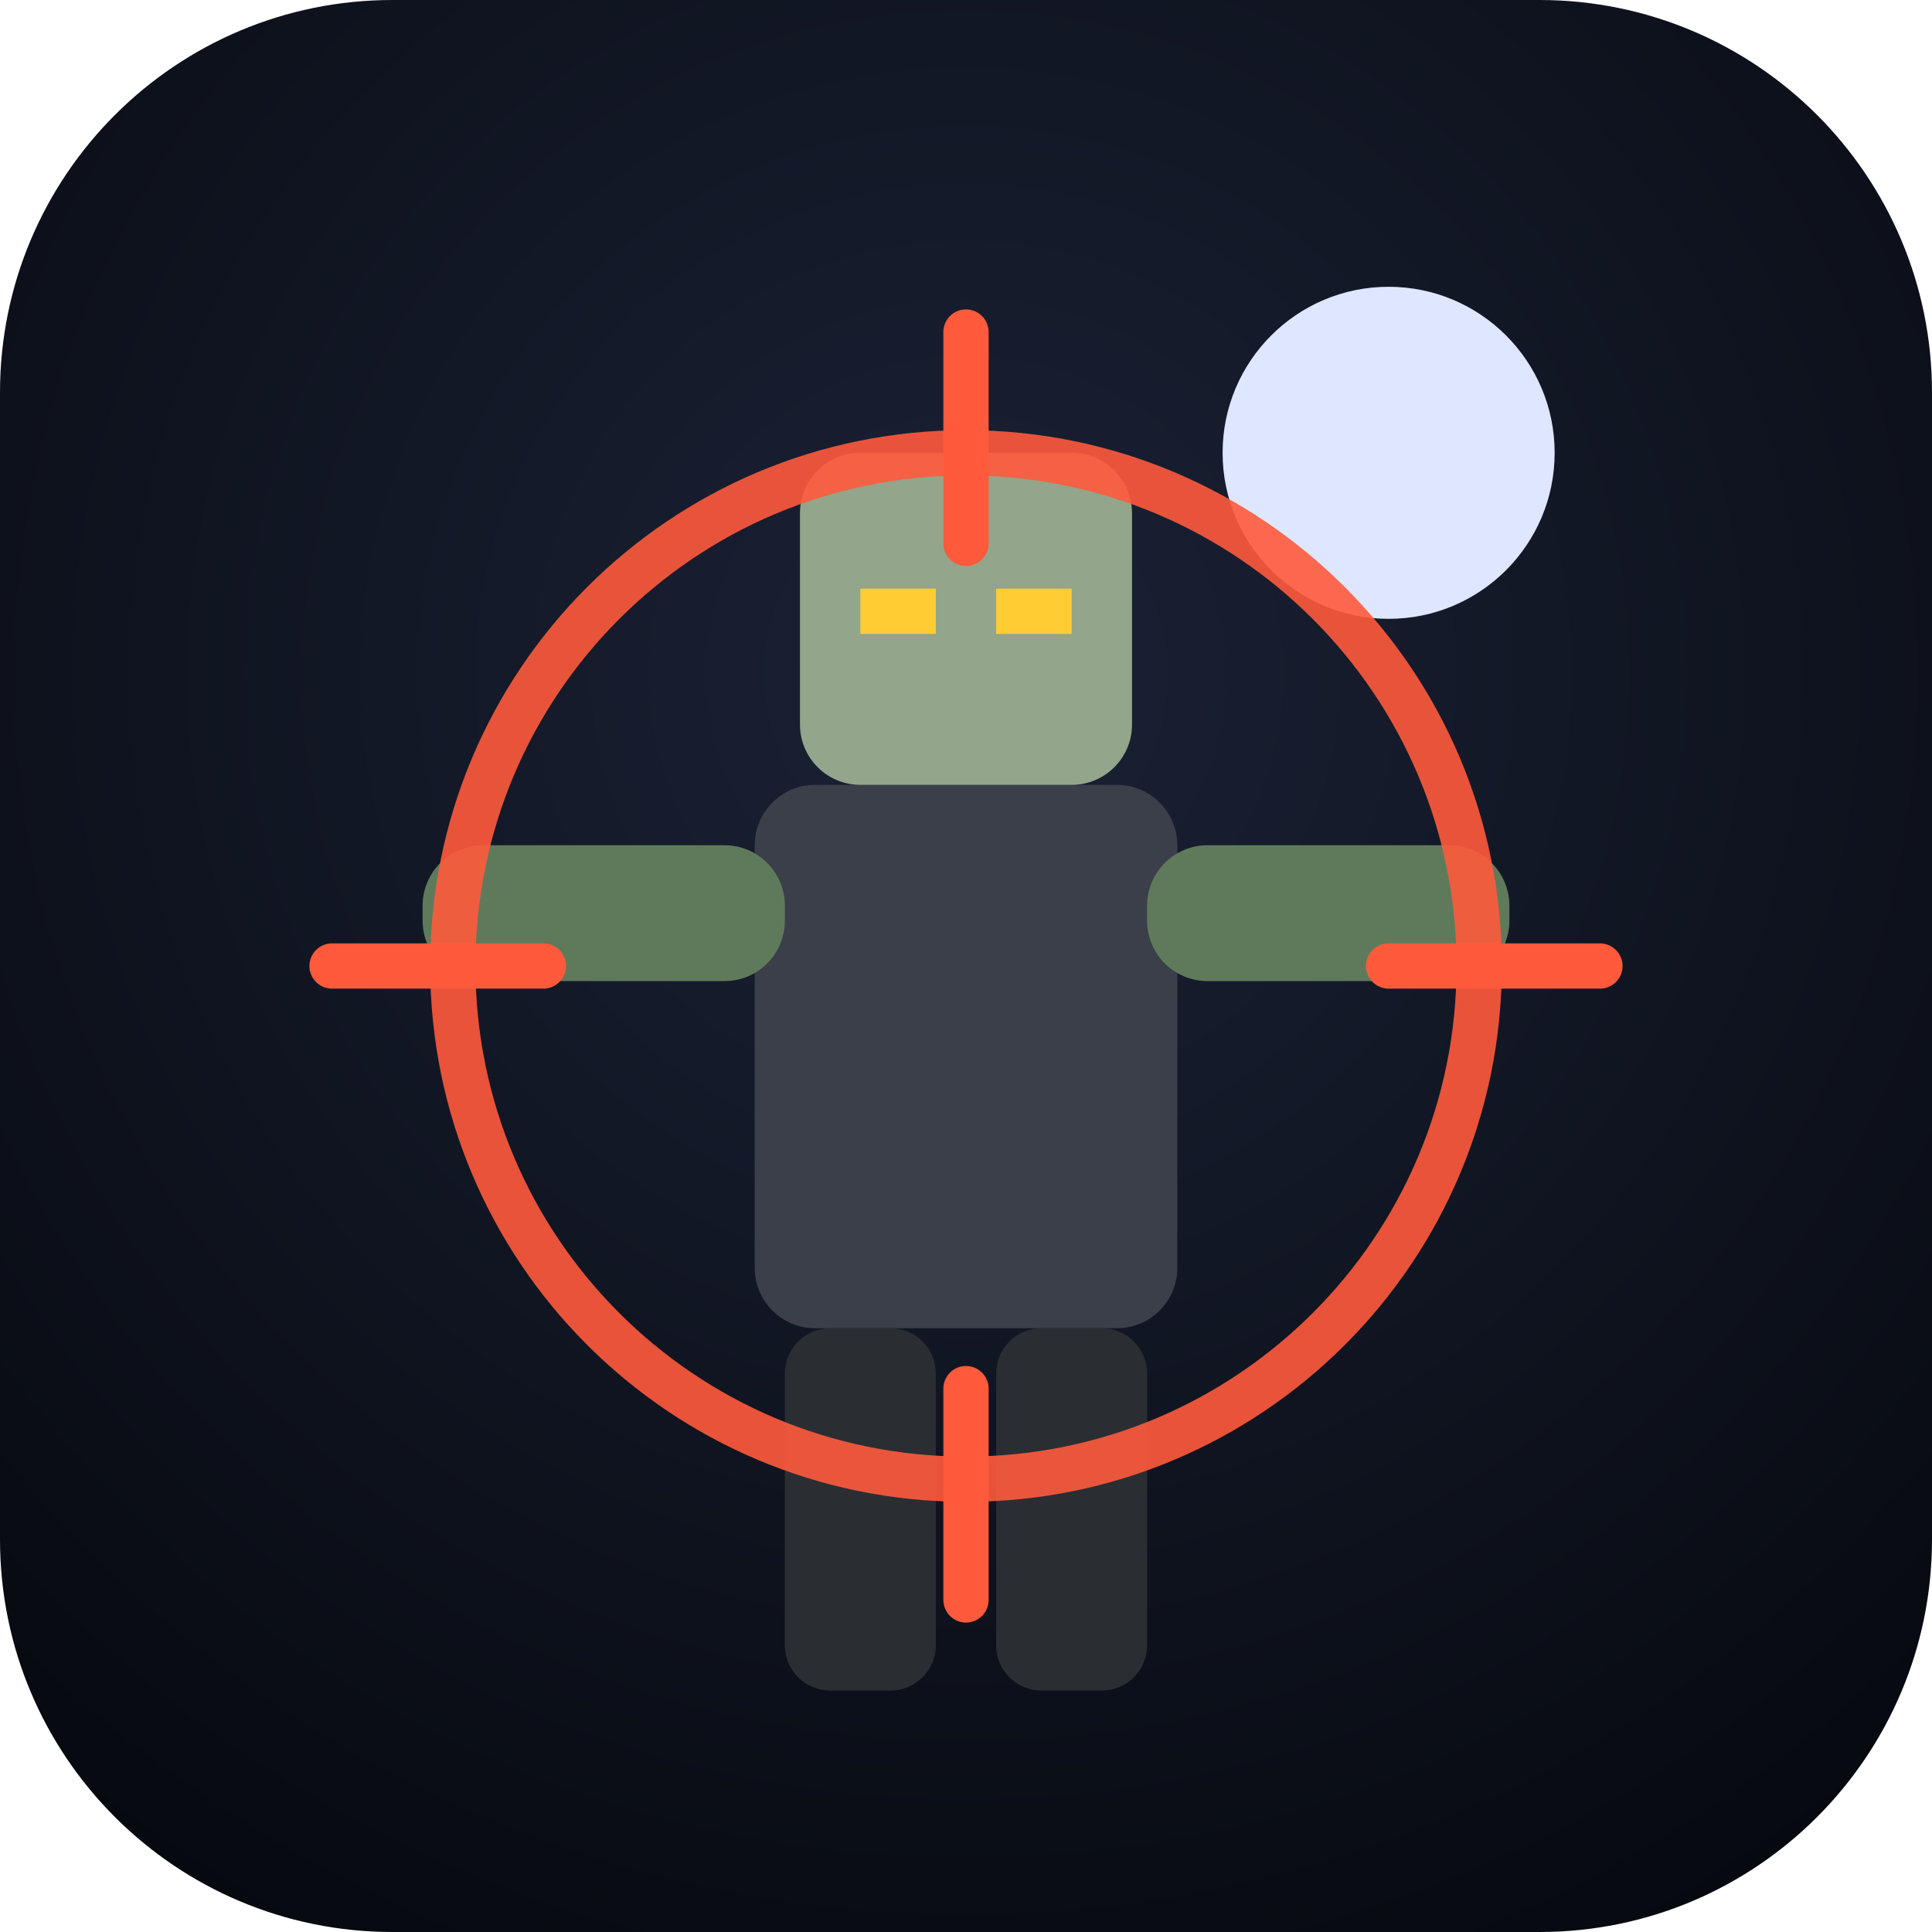
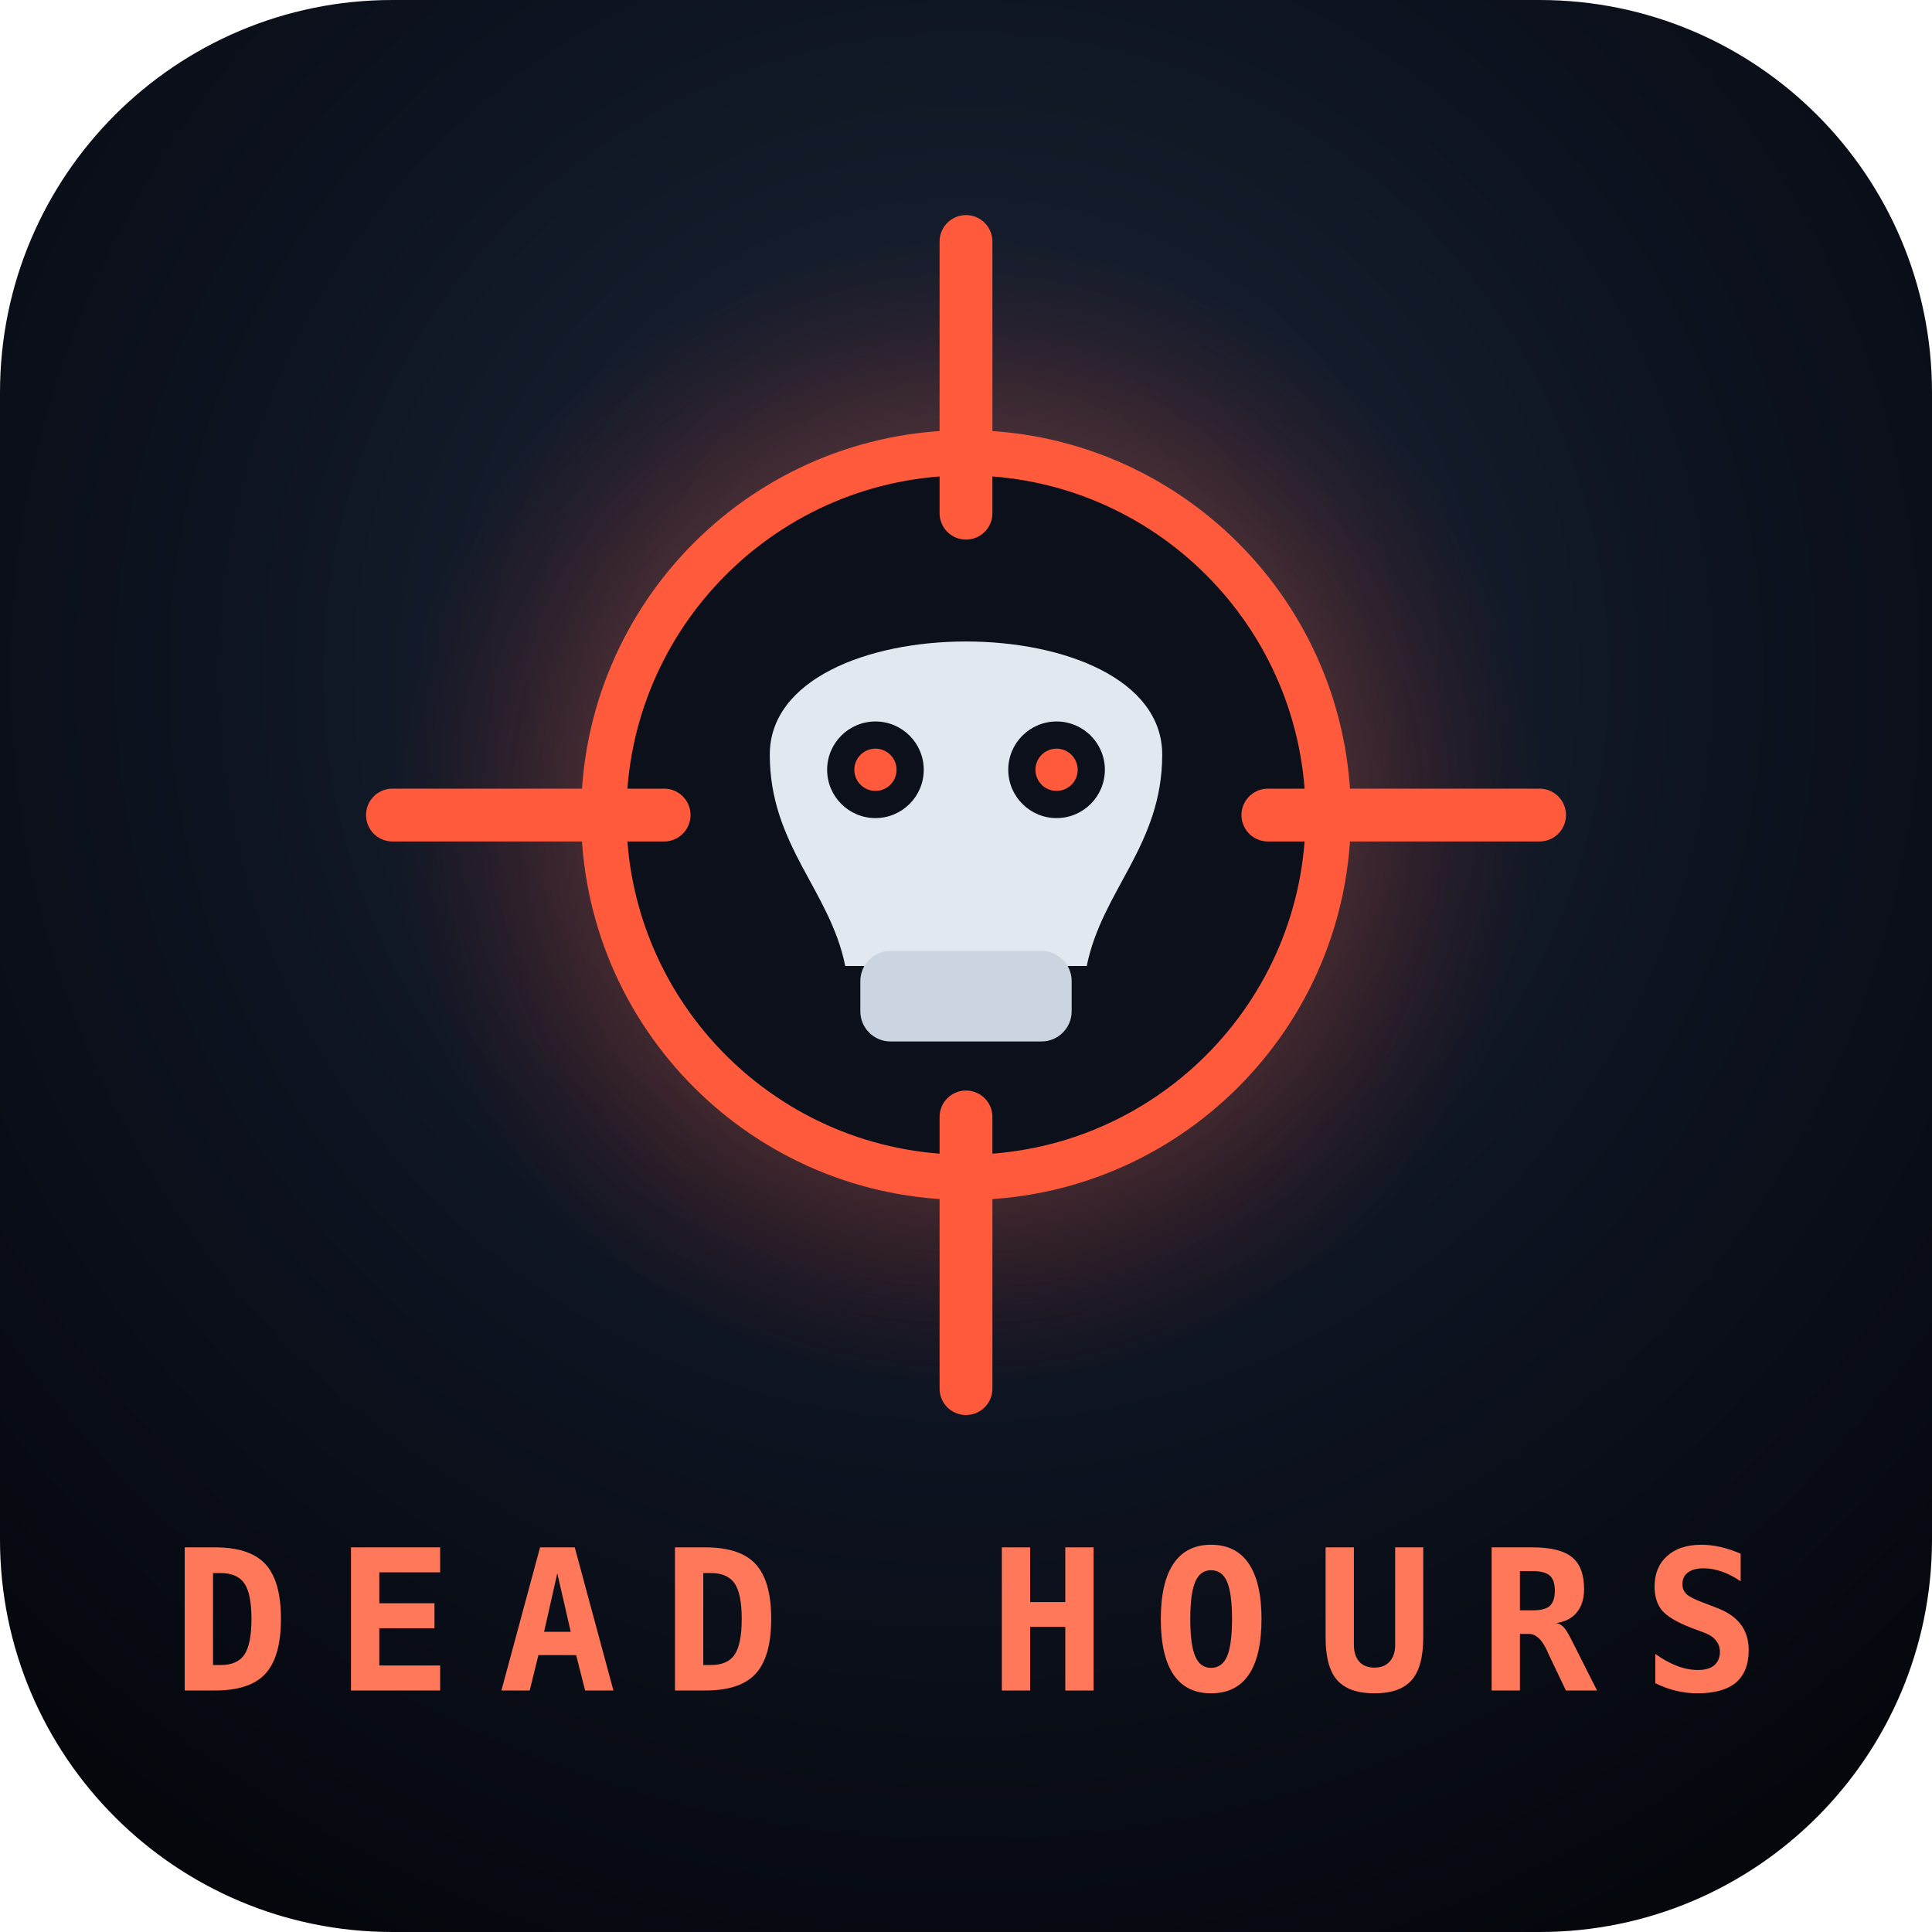
- <svg xmlns="http://www.w3.org/2000/svg" viewBox="0 0 128 128" width="128" height="128">
+ <svg xmlns="http://www.w3.org/2000/svg" viewBox="0 0 128 128">
  <defs>
-     <radialGradient id="night" cx="0.5" cy="0.35" r="0.8">
-       <stop offset="0" stop-color="#1b2236" />
-       <stop offset="1" stop-color="#05070c" />
+     <radialGradient id="bg" cx="50%" cy="35%" r="72%">
+       <stop offset="0%" stop-color="#1e293b" />
+       <stop offset="55%" stop-color="#0d1320" />
+       <stop offset="100%" stop-color="#05070d" />
+     </radialGradient>
+     <radialGradient id="moon" cx="50%" cy="50%" r="50%">
+       <stop offset="0%" stop-color="#fef2f2" />
+       <stop offset="55%" stop-color="#ff6b4a" />
+       <stop offset="100%" stop-color="#b91c1c" stop-opacity="0" />
    </radialGradient>
  </defs>
-   <rect width="128" height="128" rx="26" fill="url(#night)" />
-   <circle cx="92" cy="30" r="11" fill="#dfe6ff" />
-   <rect x="50" y="52" width="28" height="36" rx="4" fill="#3a3f4a" />
-   <rect x="53" y="30" width="22" height="22" rx="4" fill="#93a58a" />
-   <rect x="57" y="39" width="5" height="3" fill="#ffcc33" />
-   <rect x="66" y="39" width="5" height="3" fill="#ffcc33" />
-   <rect x="28" y="56" width="24" height="9" rx="4" fill="#5f7a5b" />
-   <rect x="76" y="56" width="24" height="9" rx="4" fill="#5f7a5b" />
-   <rect x="52" y="88" width="10" height="24" rx="3" fill="#2a2e33" />
-   <rect x="66" y="88" width="10" height="24" rx="3" fill="#2a2e33" />
-   <circle cx="64" cy="64" r="34" fill="none" stroke="#ff5a3c" stroke-width="3" opacity="0.9" />
-   <path d="M64 22v14M64 92v14M22 64h14M92 64h14" stroke="#ff5a3c" stroke-width="3" stroke-linecap="round" />
+   <rect width="128" height="128" rx="26" fill="url(#bg)" />
+   <circle cx="64" cy="54" r="38" fill="url(#moon)" opacity="0.28" />
+   <circle cx="64" cy="54" r="24" fill="#0b101b" stroke="#ff5a3c" stroke-width="3" />
+   <line x1="64" y1="16" x2="64" y2="34" stroke="#ff5a3c" stroke-width="3.5" stroke-linecap="round" />
+   <line x1="64" y1="74" x2="64" y2="92" stroke="#ff5a3c" stroke-width="3.5" stroke-linecap="round" />
+   <line x1="26" y1="54" x2="44" y2="54" stroke="#ff5a3c" stroke-width="3.5" stroke-linecap="round" />
+   <line x1="84" y1="54" x2="102" y2="54" stroke="#ff5a3c" stroke-width="3.5" stroke-linecap="round" />
+   <path d="M51 50 C51 40, 77 40, 77 50 C77 56, 73 59, 72 64 L56 64 C55 59, 51 56, 51 50 Z" fill="#e2e8f0" />
+   <rect x="57" y="63" width="14" height="6" rx="2" fill="#cbd5e1" />
+   <circle cx="58" cy="51" r="3.2" fill="#0b101b" />
+   <circle cx="70" cy="51" r="3.2" fill="#0b101b" />
+   <circle cx="58" cy="51" r="1.4" fill="#ff5a3c" />
+   <circle cx="70" cy="51" r="1.4" fill="#ff5a3c" />
+   <text x="64" y="112" text-anchor="middle" font-family="ui-monospace, monospace" font-weight="800" font-size="13" letter-spacing="3" fill="#ff785a">DEAD HOURS</text>
</svg>
